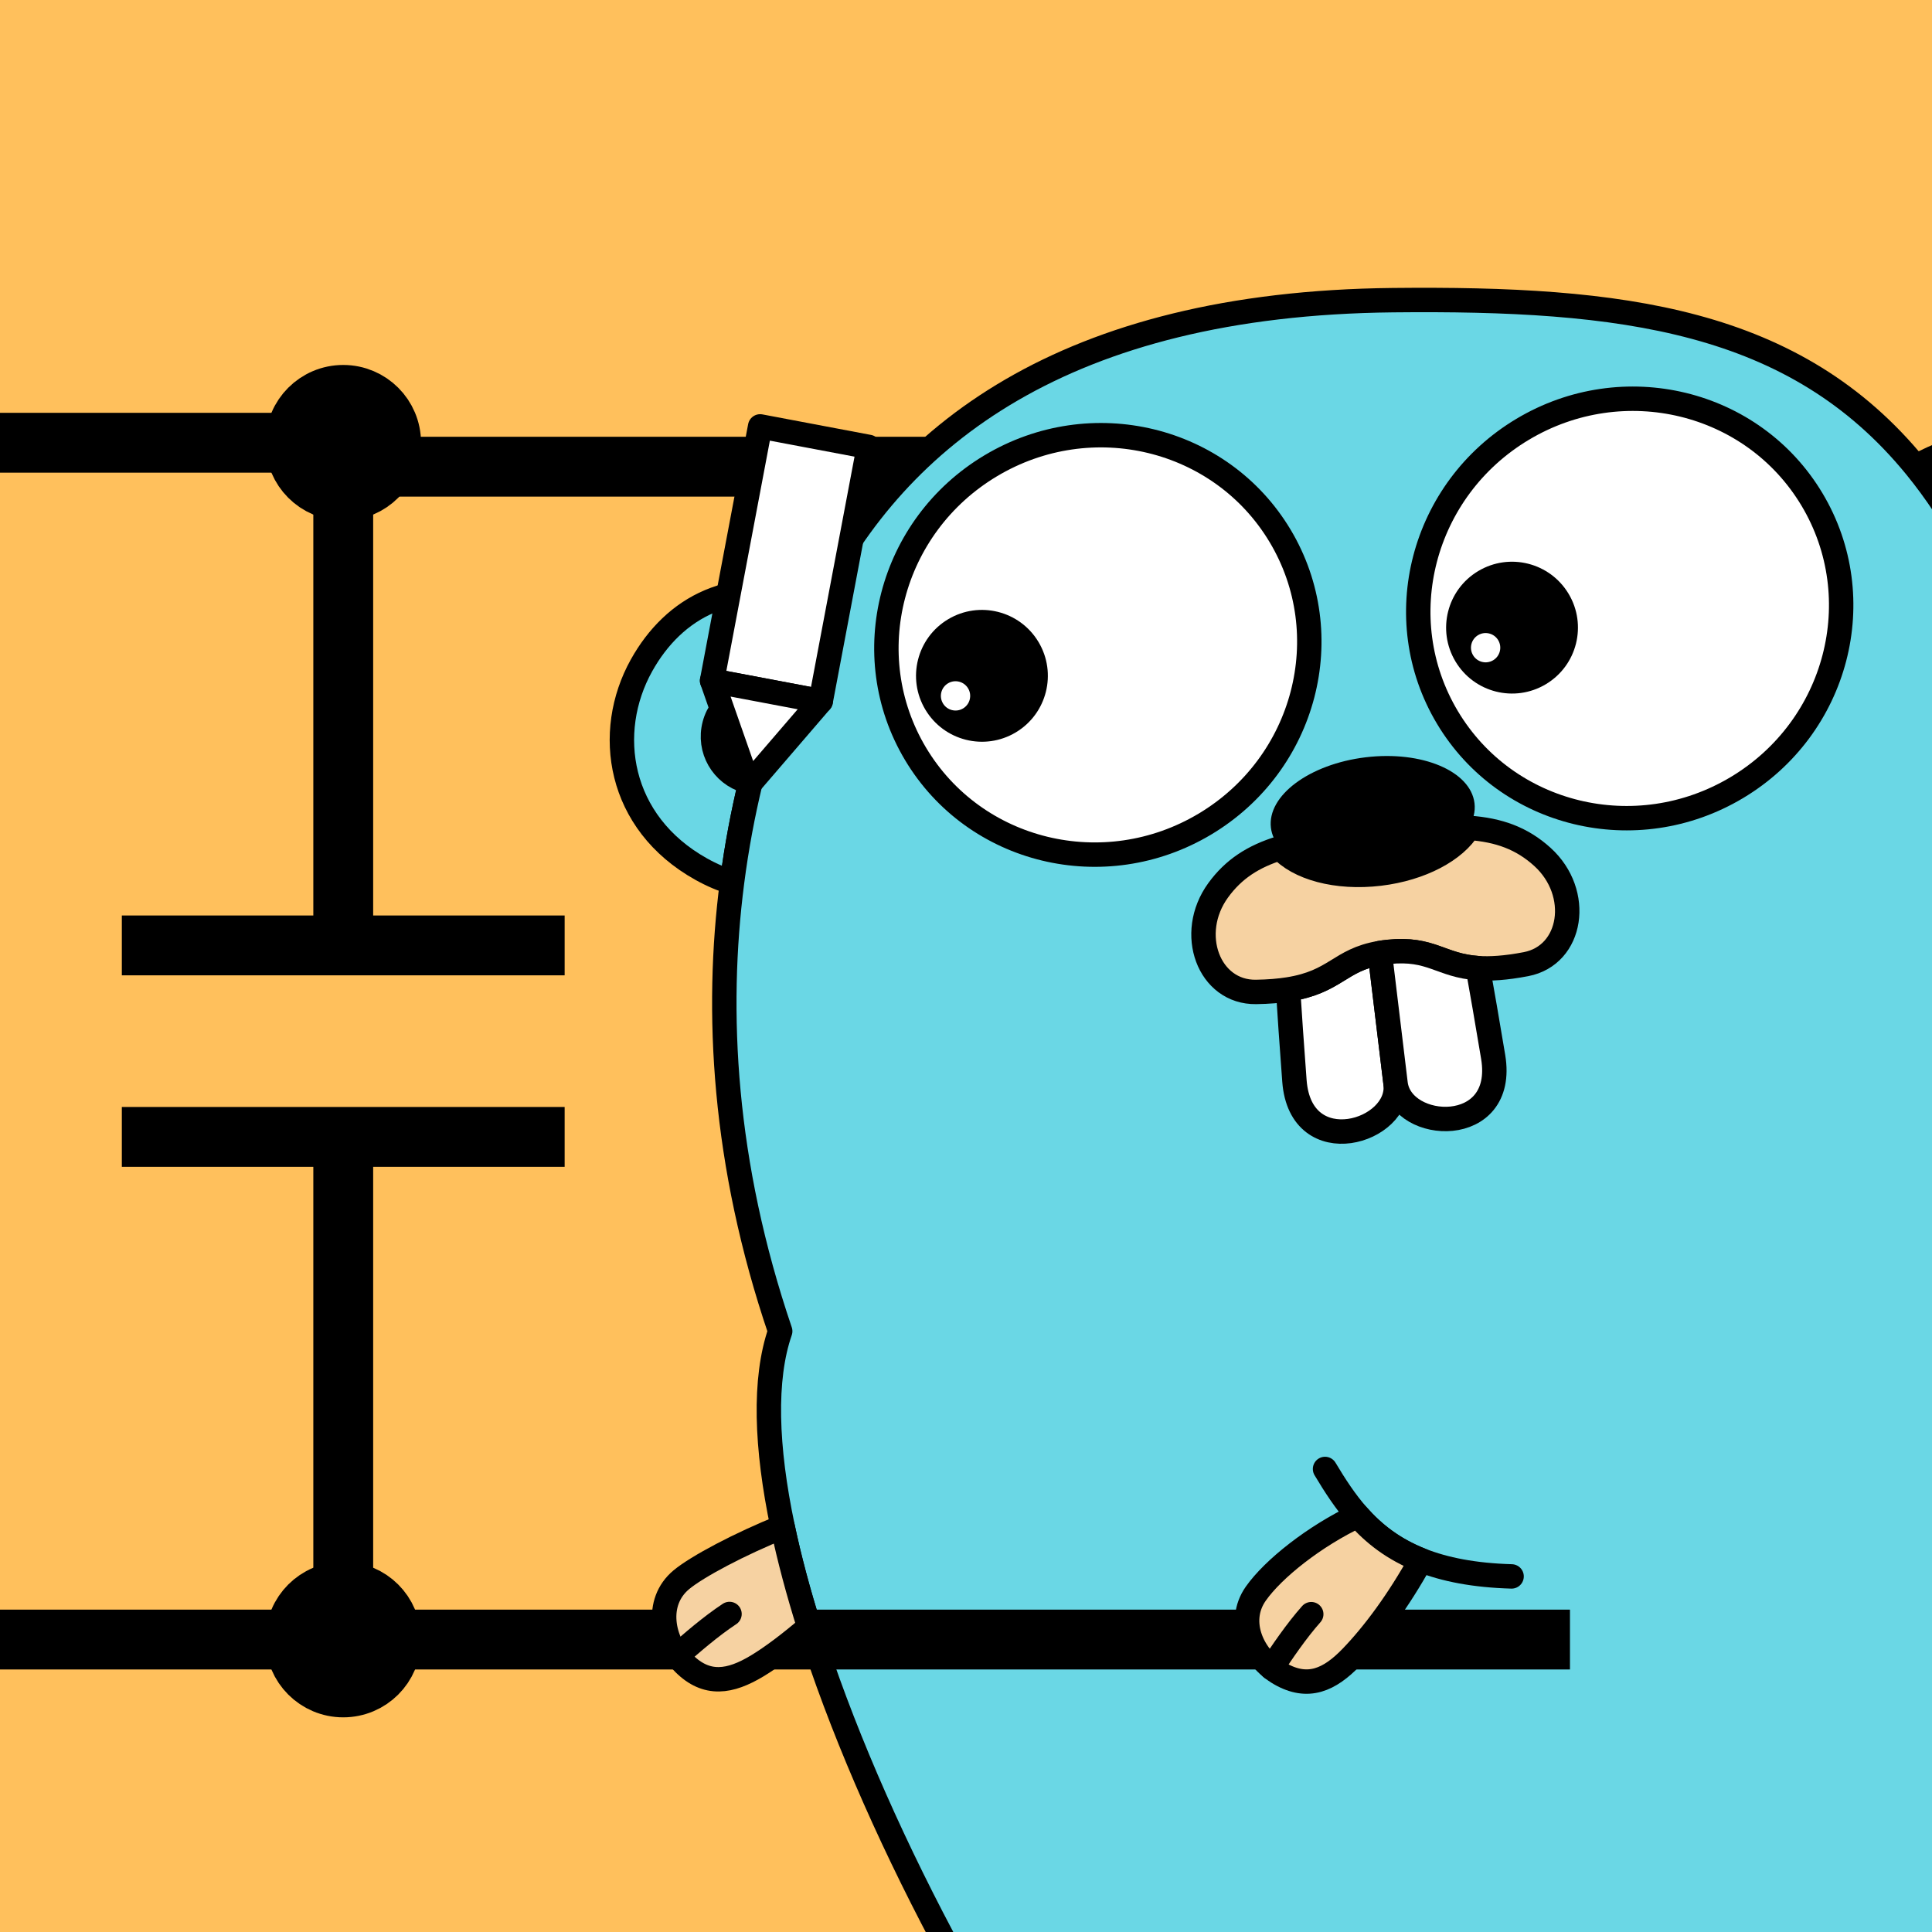
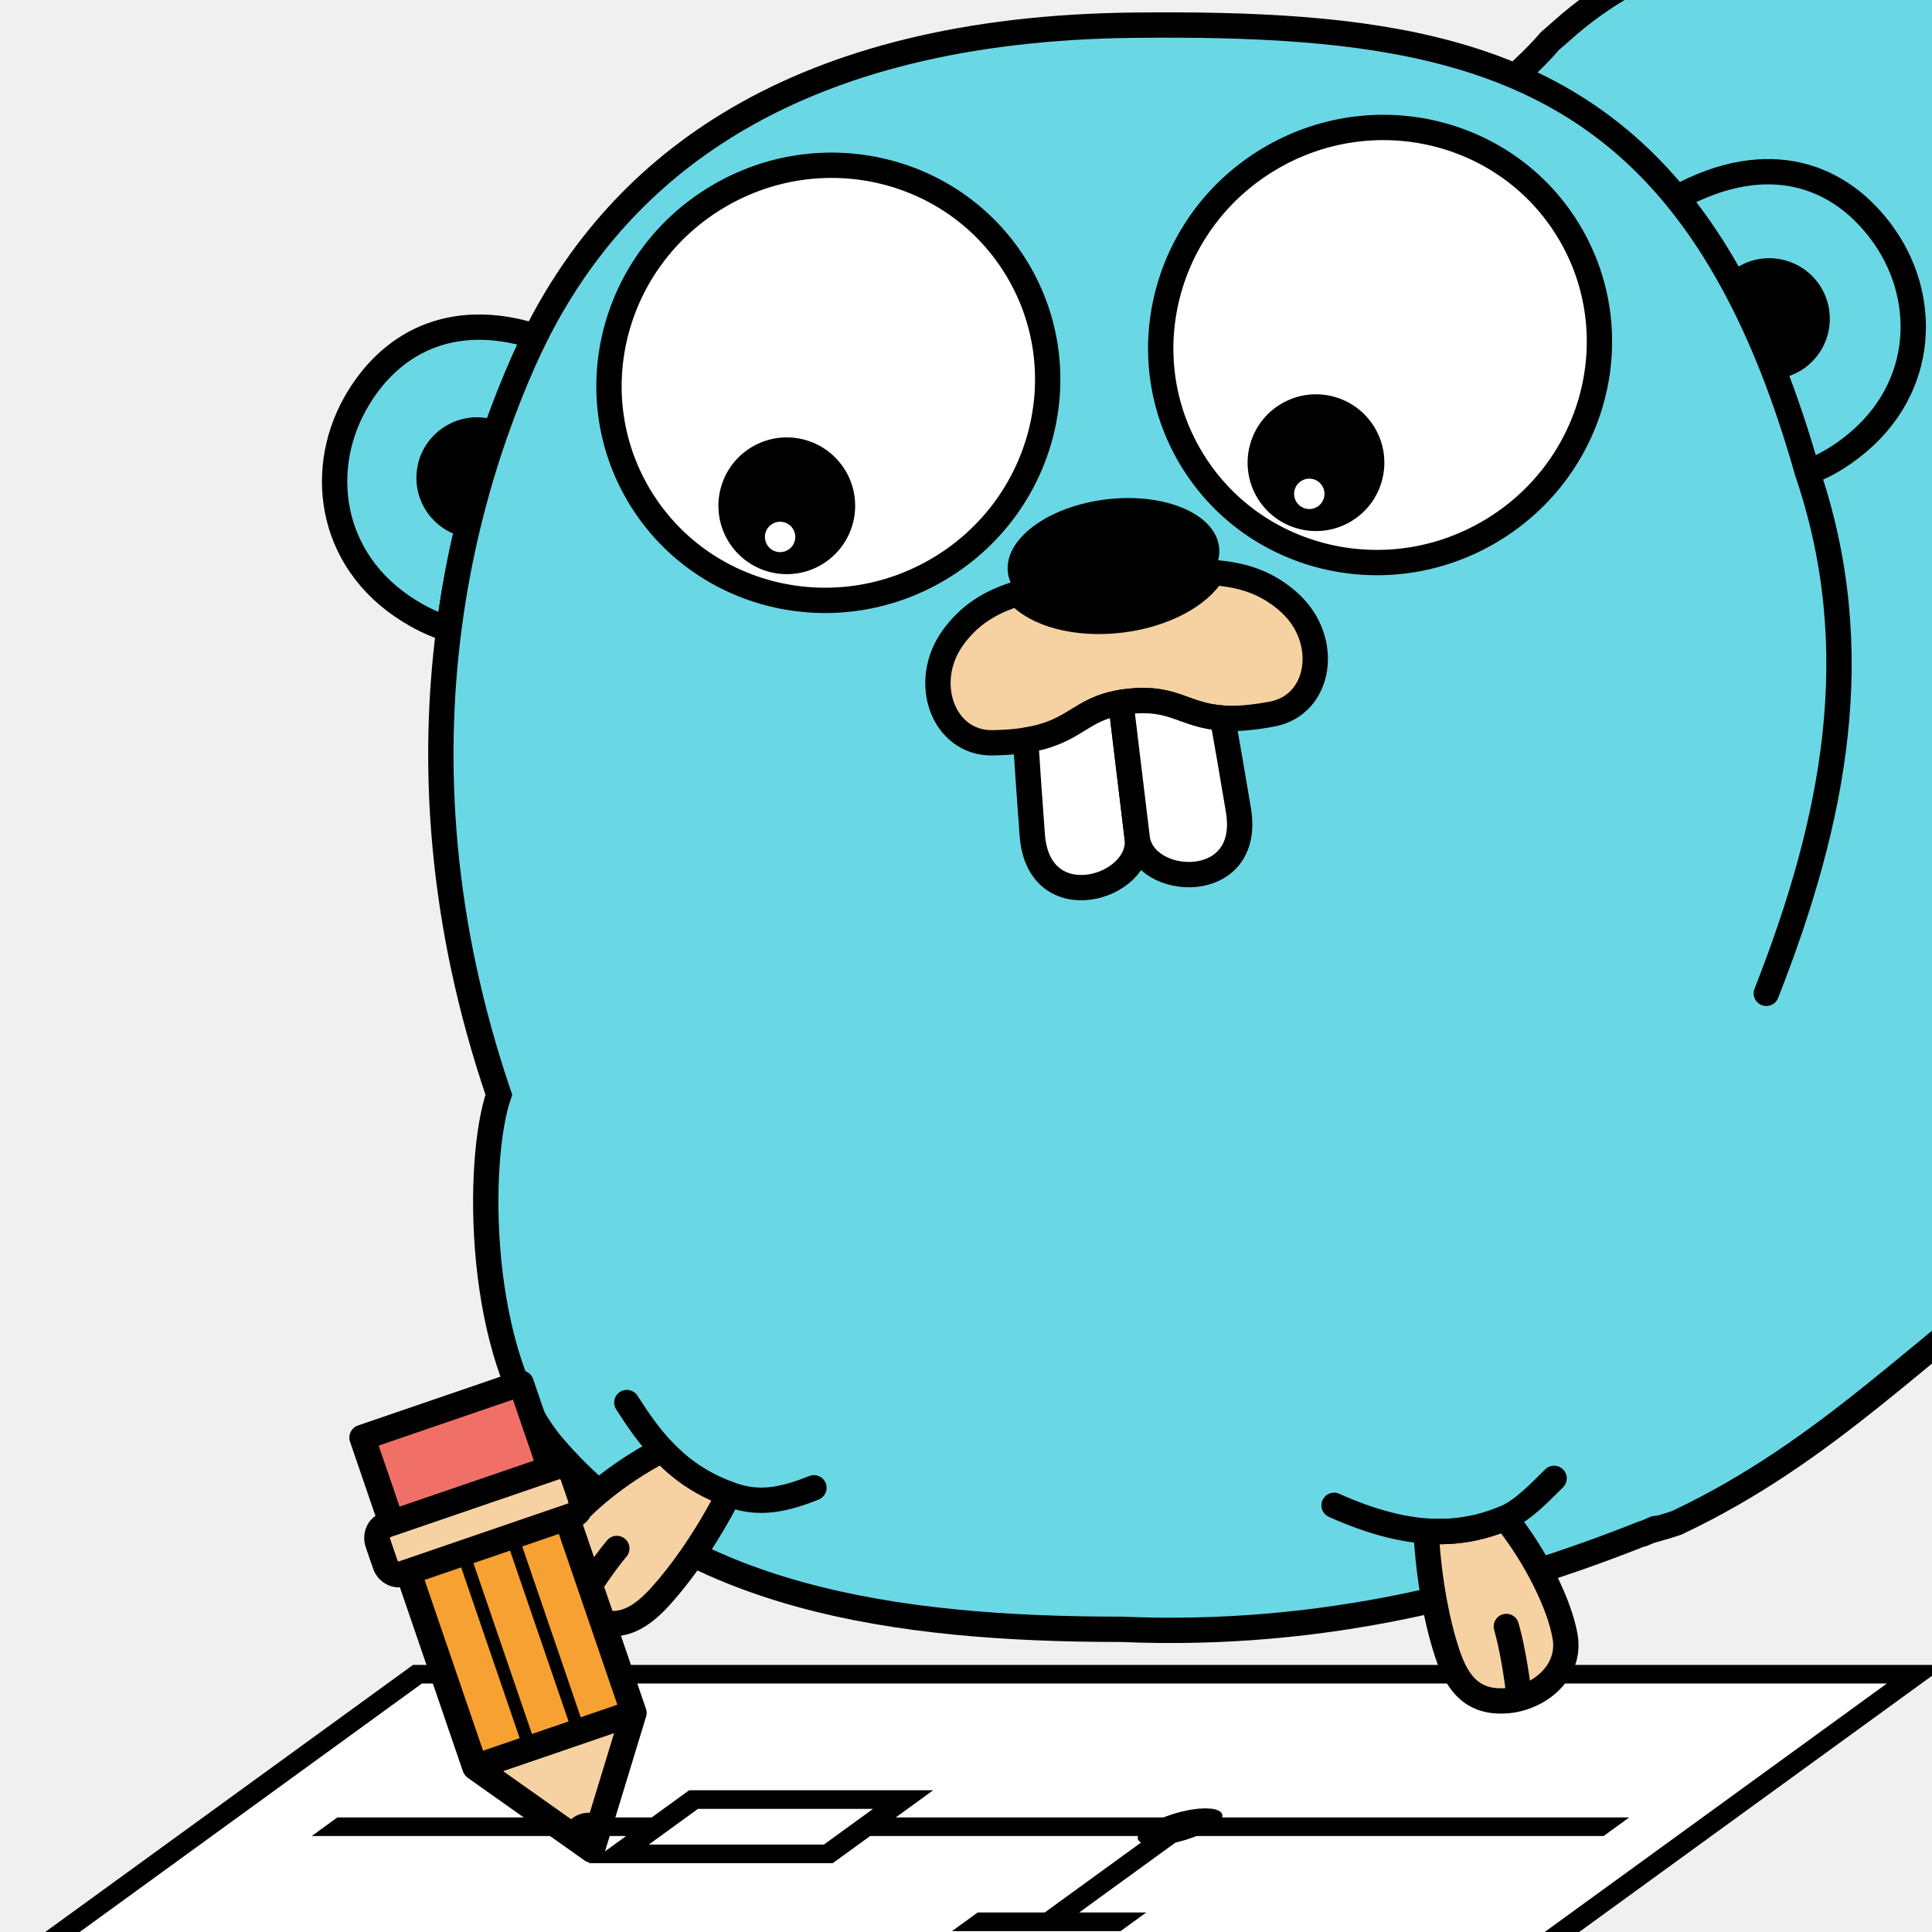
- <svg xmlns="http://www.w3.org/2000/svg" version="1.1" id="レイヤー_1" x="0px" y="0px" width="474.855" height="474.855" viewBox="0 0 474.855 474.855" enable-background="new 0 0 458.712 604.994" xml:space="preserve">
+ <svg xmlns="http://www.w3.org/2000/svg" version="1.1" id="レイヤー_1" x="0px" y="0px" width="457.751" height="457.751" viewBox="0 0 457.751 457.751" enable-background="new 0 0 458.712 604.994" xml:space="preserve">
  <defs id="defs22">
    <filter style="color-interpolation-filters:sRGB" id="filter89" x="-0.042" y="-0.032" width="1.084" height="1.078">
      <feFlood result="flood" in="SourceGraphic" flood-opacity="0.498" flood-color="rgb(0,0,0)" id="feFlood88" />
      <feGaussianBlur result="blur" in="SourceGraphic" stdDeviation="6.652" id="feGaussianBlur88" />
      <feOffset result="offset" in="blur" dx="0" dy="9.013" id="feOffset88" />
      <feComposite result="comp1" operator="in" in="flood" in2="offset" id="feComposite88" />
      <feComposite result="comp2" operator="over" in="SourceGraphic" in2="comp1" id="feComposite89" />
    </filter>
-     <clipPath clipPathUnits="userSpaceOnUse" id="clipPath116">
-       <rect style="fill:#ffc05c;fill-opacity:0.573;fill-rule:nonzero;stroke:#000000;stroke-width:6;stroke-linecap:round;stroke-linejoin:round;stroke-dasharray:none;stroke-opacity:1" id="rect117" width="474.855" height="474.855" x="827.371" y="200.051" />
+     <style id="style1">.cls-1{fill:#ffffff;}</style>
+     <clipPath clipPathUnits="userSpaceOnUse" id="clipPath9">
+       <rect style="opacity:0.532;fill:#000000;fill-opacity:1;stroke-width:6;stroke-linecap:square;paint-order:markers fill stroke" id="rect10" width="457.751" height="457.751" x="93.71" y="100.917" />
    </clipPath>
  </defs>
-   <g id="g114" clip-path="url(#clipPath116)" transform="translate(-827.3709,-200.0514)">
-     <rect style="fill:#ffc05c;fill-opacity:1;stroke:#000000;stroke-width:7.558;stroke-dasharray:none;stroke-opacity:1" id="rect70" width="1133.803" height="586.964" x="204.213" y="159.533" />
-     <path d="M 911.735,314.758 H 1205.889" style="fill:none;stroke:#000000;stroke-width:14.708;stroke-linecap:square" id="path5-3" />
-     <g id="g22" transform="matrix(-0.8582624,0.5132111,0.5132111,0.8582624,1264.716,179.5375)">
-       <path fill="#ffffff" stroke="#000000" stroke-width="6" stroke-linecap="round" stroke-linejoin="round" stroke-miterlimit="10" d="m 451.762,472.396 c -8.434,-9.021 -20.476,-14.647 -33.413,-15.726 -4.126,10.828 -9.124,19.561 -14.866,26.967 11.273,1.652 18.73,6.738 27.623,12.456 13.666,8.785 33.01,-10.481 20.656,-23.697 z" id="path2" style="fill:#f6d2a2;fill-opacity:1" />
-       <path fill="#ffffff" stroke="#000000" stroke-width="6" stroke-linecap="round" stroke-linejoin="round" stroke-miterlimit="10" d="m 171.953,586.341 c -0.258,20.1 29.262,20.428 35.16,3.369 3.471,-10.039 6.272,-18.821 13.216,-27.204 -12.122,-0.898 -24.108,-3.423 -35.536,-8.071 -7.801,10.009 -12.696,20.644 -12.84,31.906 z" id="path3" style="fill:#f6d2a2;fill-opacity:1" />
-       <path fill="#d0b698" stroke="#000000" stroke-width="6" stroke-linecap="round" stroke-linejoin="round" stroke-miterlimit="10" d="m 37.701,180.366 c -6.229,0.655 -11.809,-3.871 -12.465,-10.108 -0.656,-6.238 3.862,-11.825 10.091,-12.479 1.456,-0.153 2.872,-0.013 4.203,0.355 -0.407,-8.924 -0.016,-17.19 1.119,-24.897 -24.907,0.93 -36.32,15.463 -37.555,33.129 -1.31,18.742 11.141,37.468 34.561,39.105 3.651,0.255 6.895,0.049 9.774,-0.552 -2.455,-9.115 -4.338,-17.702 -5.655,-25.792 -1.234,0.647 -2.604,1.085 -4.073,1.239 z" id="path4" style="fill:#6ad7e5;fill-opacity:1" />
-       <path d="m 35.327,157.778 c -6.229,0.655 -10.747,6.242 -10.091,12.479 0.656,6.237 6.237,10.763 12.465,10.108 1.469,-0.154 2.839,-0.592 4.073,-1.239 -1.204,-7.39 -1.942,-14.372 -2.244,-20.994 -1.331,-0.367 -2.747,-0.507 -4.203,-0.354 z" id="path5" />
-       <path fill="#d0b698" stroke="#000000" stroke-width="6" stroke-linecap="round" stroke-linejoin="round" stroke-miterlimit="10" d="m 309.592,37.468 c 0.511,-0.68 1.096,-1.317 1.774,-1.887 4.798,-4.025 11.957,-3.395 15.987,1.41 3.967,4.729 3.42,11.73 -1.172,15.788 5.61,5.714 11.18,11.979 16.583,18.841 1.701,-1.844 3.317,-4.046 4.827,-6.66 11.736,-20.332 3.176,-41.127 -13.096,-50.521 -14.119,-8.151 -30.859,-7.664 -44.898,8.169 1.848,1.18 3.665,2.401 5.448,3.66 4.725,3.335 9.604,7.07 14.547,11.2 z" id="path6" style="fill:#6ad7e5;fill-opacity:1" />
-       <path d="m 327.354,36.992 c -4.03,-4.805 -11.189,-5.436 -15.987,-1.41 -0.679,0.57 -1.264,1.207 -1.774,1.887 5.49,4.587 11.059,9.677 16.59,15.312 4.591,-4.059 5.138,-11.061 1.171,-15.789 z" id="path7" />
-       <path fill="#ffffff" stroke="#000000" stroke-width="6" stroke-linecap="round" stroke-linejoin="round" stroke-miterlimit="10" d="m 127.003,523.285 c 1.946,4.361 12.639,4.612 19.787,-0.134 -3.704,-6.098 -6.562,-12.668 -8.77,-19.531 -7.613,5.026 -14.067,12.826 -11.017,19.665 z" id="path8" style="fill:#f6d2a2;fill-opacity:1" />
-       <path fill="#d0b698" stroke="#000000" stroke-width="6" stroke-linecap="round" stroke-linejoin="round" stroke-miterlimit="10" d="m 420.393,238.421 c -2.082,-8.744 -4.426,-16.952 -7.021,-24.484 -6.519,-18.921 -14.621,-33.558 -24.152,-41.551 C 380.076,129.736 362.533,96.725 342.765,71.621 337.362,64.76 331.792,58.494 326.182,52.78 320.651,47.145 315.082,42.056 309.592,37.468 304.649,33.338 299.77,29.603 295.046,26.269 293.263,25.01 291.445,23.79 289.598,22.609 251.563,-1.673 199.666,-8.565 129.895,32.186 81.269,60.587 47.481,86.803 40.648,133.236 c -1.134,7.708 -1.525,15.973 -1.119,24.897 0.302,6.622 1.041,13.604 2.244,20.994 1.317,8.089 3.201,16.676 5.655,25.792 2.433,9.035 5.425,18.587 9.033,28.736 12.141,34.149 34.259,66.99 46.802,85.997 12.709,19.258 24.75,54.917 26.631,90.017 1.416,26.414 -1.781,63.135 8.125,93.951 2.207,6.863 5.066,13.434 8.77,19.531 6.542,10.775 15.719,20.08 28.625,26.918 3.076,1.629 6.207,3.075 9.378,4.365 11.428,4.648 23.415,7.173 35.536,8.071 50.471,3.739 103.228,-20.578 127.21,-35.837 22.083,-14.049 41.403,-24.279 55.943,-43.031 5.742,-7.406 10.74,-16.139 14.866,-26.967 4.834,-12.688 8.474,-28.246 10.716,-47.902 6.42,-56.267 2.939,-121.584 -8.67,-170.347 z" id="path9" style="fill:#6ad7e5;fill-opacity:1" />
-       <ellipse fill="#ffffff" stroke="#000000" stroke-width="6" stroke-linecap="round" stroke-linejoin="round" stroke-miterlimit="10" cx="235.646" cy="67.681" rx="52.2" ry="51.3" id="ellipse9" />
-       <ellipse fill="#ffffff" stroke="#000000" stroke-width="6" stroke-linecap="round" stroke-linejoin="round" stroke-miterlimit="10" cx="118.851" cy="127.081" rx="52.2" ry="51.3" id="ellipse10" />
-       <circle cx="263.996" cy="59.581" r="16.2" id="circle10" />
-       <circle fill="#ffffff" cx="272.096" cy="60.481" r="3.6" id="circle11" />
-       <circle cx="146.095" cy="116.281" r="16.2" id="circle12" />
-       <circle fill="#ffffff" cx="154.196" cy="117.181" r="3.6" id="circle13" />
-       <path fill="#ffffff" stroke="#000000" stroke-width="6" stroke-linecap="round" stroke-linejoin="round" stroke-miterlimit="10" d="m 238.975,164.35 c -11.064,4.464 -14.537,0.238 -23.943,3.898 3.159,7.096 9.556,21.463 13.135,29.504 4.881,10.962 30.008,4.701 21.009,-13.295 -4.086,-8.173 -7.59,-15.04 -10.201,-20.107 z" id="path14" />
-       <path fill="none" stroke="#000000" stroke-width="6" stroke-linecap="round" stroke-linejoin="round" stroke-miterlimit="10" d="m 265.866,316.368 c 7.809,-4.978 13.256,-9.92 17.066,-14.872 4.422,-5.745 6.631,-11.503 7.715,-17.345 0.854,-4.598 1.018,-9.247 1.018,-13.982" id="path16" />
-       <path fill="#ac967b" stroke="#000000" stroke-width="6" stroke-linecap="round" stroke-linejoin="round" stroke-miterlimit="10" d="m 241.202,134.614 c -5.883,-2.508 -11.642,-2.739 -18.45,-1.058 -1.165,6.392 -7.955,13.579 -17.718,17.926 -9.39,4.181 -18.893,4.561 -24.525,1.549 -6.176,4.299 -9.948,9.01 -11.901,15.435 -3.831,12.607 6.071,24.543 16.988,20.563 4.838,-1.764 8.174,-3.511 10.656,-5.232 7.532,-5.225 7.168,-10.214 16.832,-14.72 0.68,-0.317 1.325,-0.587 1.949,-0.83 9.406,-3.66 12.879,0.566 23.943,-3.898 2.062,-0.832 4.381,-1.959 7.059,-3.503 10.066,-5.805 7.288,-21.062 -4.833,-26.232 z" id="path17" style="fill:#f6d2a2;fill-opacity:1" />
-       <path d="m 205.034,151.482 c 9.763,-4.347 16.553,-11.534 17.718,-17.926 0.352,-1.932 0.196,-3.792 -0.554,-5.479 -3.234,-7.265 -16.163,-8.566 -28.878,-2.906 -12.714,5.661 -20.399,16.141 -17.165,23.405 0.846,1.9 2.359,3.388 4.354,4.454 5.632,3.012 15.135,2.633 24.525,-1.548 z" id="path18" />
-       <path fill="none" stroke="#000000" stroke-width="6" stroke-linecap="round" stroke-linejoin="round" stroke-miterlimit="10" d="m 450.958,492.011 c -1.538,-4.26 -5.707,-12.555 -14.208,-16.149" id="path20" />
-       <path fill="none" stroke="#000000" stroke-width="6" stroke-linecap="round" stroke-linejoin="round" stroke-miterlimit="10" d="m 186.405,600.925 c -1.581,-4.777 -3.198,-13.379 0.462,-23.578" id="path21" />
-       <path fill="#ffffff" stroke="#000000" stroke-width="6" stroke-linecap="round" stroke-linejoin="round" stroke-miterlimit="10" d="m 213.083,169.078 c -9.664,4.506 -9.3,9.495 -16.832,14.72 2.005,5.293 4.714,12.359 7.977,20.67 7.355,18.729 28.819,4.246 23.938,-6.716 -3.579,-8.041 -9.976,-22.408 -13.135,-29.504 -0.623,0.243 -1.268,0.513 -1.948,0.83 z" id="path13" />
-     </g>
-     <g id="g44" transform="translate(38.4376,-0.09206014)">
-       <path fill="#ffffff" stroke="#000000" stroke-width="6" stroke-linecap="round" stroke-linejoin="round" stroke-miterlimit="10" d="m 436.316,240.087 c 7.732,0.02 13.162,-2.095 15.106,-9.772 1.842,-7.273 -1.433,-16.621 -9.982,-17.971 -4.987,-0.788 -16.906,-0.177 -28.067,1.593 2.595,7.532 4.938,15.74 7.021,24.484 6.062,1.042 11.675,1.655 15.922,1.666 z" id="path23" style="fill:#f6d2a2;fill-opacity:1" />
-       <path fill="#ffffff" stroke="#000000" stroke-width="6" stroke-linecap="round" stroke-linejoin="round" stroke-miterlimit="10" d="m 451.762,472.396 c -8.434,-9.021 -20.476,-14.647 -33.413,-15.726 -4.126,10.828 -9.124,19.561 -14.866,26.967 11.273,1.652 18.73,6.738 27.623,12.456 13.666,8.785 33.01,-10.481 20.656,-23.697 z" id="path24" style="fill:#f6d2a2;fill-opacity:1" />
-       <path fill="#ffffff" stroke="#000000" stroke-width="6" stroke-linecap="round" stroke-linejoin="round" stroke-miterlimit="10" d="m 171.953,586.341 c -0.258,20.1 29.262,20.428 35.16,3.369 3.471,-10.039 6.272,-18.821 13.216,-27.204 -12.122,-0.898 -24.108,-3.423 -35.536,-8.071 -7.801,10.009 -12.696,20.644 -12.84,31.906 z" id="path25" style="fill:#f6d2a2;fill-opacity:1" />
-       <path fill="#d0b698" stroke="#000000" stroke-width="6" stroke-linecap="round" stroke-linejoin="round" stroke-miterlimit="10" d="m 37.701,180.366 c -6.229,0.655 -11.809,-3.871 -12.465,-10.108 -0.656,-6.238 3.862,-11.825 10.091,-12.479 1.456,-0.153 2.872,-0.013 4.203,0.355 -0.407,-8.924 -0.016,-17.19 1.119,-24.897 -24.907,0.93 -36.32,15.463 -37.555,33.129 -1.31,18.742 11.141,37.468 34.561,39.105 3.651,0.255 6.895,0.049 9.774,-0.552 -2.455,-9.115 -4.338,-17.702 -5.655,-25.792 -1.234,0.647 -2.604,1.085 -4.073,1.239 z" id="path26" style="fill:#6ad7e5;fill-opacity:1" />
-       <path d="m 35.327,157.778 c -6.229,0.655 -10.747,6.242 -10.091,12.479 0.656,6.237 6.237,10.763 12.465,10.108 1.469,-0.154 2.839,-0.592 4.073,-1.239 -1.204,-7.39 -1.942,-14.372 -2.244,-20.994 -1.331,-0.367 -2.747,-0.507 -4.203,-0.354 z" id="path27" />
-       <path fill="#d0b698" stroke="#000000" stroke-width="6" stroke-linecap="round" stroke-linejoin="round" stroke-miterlimit="10" d="m 309.592,37.468 c 0.511,-0.68 1.096,-1.317 1.774,-1.887 4.798,-4.025 11.957,-3.395 15.987,1.41 3.967,4.729 3.42,11.73 -1.172,15.788 5.61,5.714 11.18,11.979 16.583,18.841 1.701,-1.844 3.317,-4.046 4.827,-6.66 11.736,-20.332 3.176,-41.127 -13.096,-50.521 -14.119,-8.151 -30.859,-7.664 -44.898,8.169 1.848,1.18 3.665,2.401 5.448,3.66 4.725,3.335 9.604,7.07 14.547,11.2 z" id="path28" style="fill:#6ad7e5;fill-opacity:1" />
-       <path d="m 327.354,36.992 c -4.03,-4.805 -11.189,-5.436 -15.987,-1.41 -0.679,0.57 -1.264,1.207 -1.774,1.887 5.49,4.587 11.059,9.677 16.59,15.312 4.591,-4.059 5.138,-11.061 1.171,-15.789 z" id="path29" />
-       <path fill="#ffffff" stroke="#000000" stroke-width="6" stroke-linecap="round" stroke-linejoin="round" stroke-miterlimit="10" d="m 127.003,523.285 c 1.946,4.361 12.639,4.612 19.787,-0.134 -3.704,-6.098 -6.562,-12.668 -8.77,-19.531 -7.613,5.026 -14.067,12.826 -11.017,19.665 z" id="path30" style="fill:#f6d2a2;fill-opacity:1" />
-       <path fill="#d0b698" stroke="#000000" stroke-width="6" stroke-linecap="round" stroke-linejoin="round" stroke-miterlimit="10" d="m 420.393,238.421 c -2.082,-8.744 -4.426,-16.952 -7.021,-24.484 -6.519,-18.921 -14.621,-33.558 -24.152,-41.551 -9.144,-42.65 -26.687,-75.661 -46.455,-100.765 -5.403,-6.861 -10.973,-13.127 -16.583,-18.841 -5.531,-5.635 -11.1,-10.724 -16.59,-15.312 -4.943,-4.13 -9.822,-7.865 -14.546,-11.199 -1.783,-1.259 -3.601,-2.479 -5.448,-3.66 -38.035,-24.282 -89.932,-31.174 -159.703,9.577 -48.626,28.401 -82.414,54.617 -89.247,101.05 -1.134,7.708 -1.525,15.973 -1.119,24.897 0.302,6.622 1.041,13.604 2.244,20.994 1.317,8.089 3.201,16.676 5.655,25.792 2.433,9.035 5.425,18.587 9.033,28.736 12.141,34.149 34.259,66.99 46.802,85.997 12.709,19.258 24.75,54.917 26.631,90.017 1.416,26.414 -1.781,63.135 8.125,93.951 2.207,6.863 5.066,13.434 8.77,19.531 6.542,10.775 15.719,20.08 28.625,26.918 3.076,1.629 6.207,3.075 9.378,4.365 11.428,4.648 23.415,7.173 35.536,8.071 50.471,3.739 103.228,-20.578 127.21,-35.837 22.083,-14.049 41.403,-24.279 55.943,-43.031 5.742,-7.406 10.74,-16.139 14.866,-26.967 4.834,-12.688 8.474,-28.246 10.716,-47.902 6.42,-56.267 2.939,-121.584 -8.67,-170.347 z" id="path31" style="fill:#6ad7e5;fill-opacity:1" />
-       <ellipse fill="#ffffff" stroke="#000000" stroke-width="6" stroke-linecap="round" stroke-linejoin="round" stroke-miterlimit="10" cx="235.646" cy="67.681" rx="52.2" ry="51.3" id="ellipse31" />
-       <ellipse fill="#ffffff" stroke="#000000" stroke-width="6" stroke-linecap="round" stroke-linejoin="round" stroke-miterlimit="10" cx="118.851" cy="127.081" rx="52.2" ry="51.3" id="ellipse32" />
-       <circle cx="258.111" cy="81.945" r="16.2" id="circle32" />
-       <circle fill="#ffffff" cx="266.211" cy="82.845" r="3.6" id="circle33" />
-       <circle cx="143.152" cy="136.291" r="16.2" id="circle34" />
-       <circle fill="#ffffff" cx="151.253" cy="137.191" r="3.6" id="circle35" />
-       <path fill="#ffffff" stroke="#000000" stroke-width="6" stroke-linecap="round" stroke-linejoin="round" stroke-miterlimit="10" d="m 213.083,169.078 c -9.664,4.506 -9.3,9.495 -16.832,14.72 2.005,5.293 4.714,12.359 7.977,20.67 7.355,18.729 28.819,4.246 23.938,-6.716 -3.579,-8.041 -9.976,-22.408 -13.135,-29.504 -0.623,0.243 -1.268,0.513 -1.948,0.83 z" id="path35" />
-       <path fill="#ffffff" stroke="#000000" stroke-width="6" stroke-linecap="round" stroke-linejoin="round" stroke-miterlimit="10" d="m 238.975,164.35 c -11.064,4.464 -14.537,0.238 -23.943,3.898 3.159,7.096 9.556,21.463 13.135,29.504 4.881,10.962 30.008,4.701 21.009,-13.295 -4.086,-8.173 -7.59,-15.04 -10.201,-20.107 z" id="path36" />
-       <path fill="none" stroke="#000000" stroke-width="6" stroke-linecap="round" stroke-linejoin="round" stroke-miterlimit="10" d="m 265.866,316.368 c 7.809,-4.978 13.256,-9.92 17.066,-14.872 4.422,-5.745 6.631,-11.503 7.715,-17.345 0.854,-4.598 1.018,-9.247 1.018,-13.982" id="path38" />
-       <path fill="#ac967b" stroke="#000000" stroke-width="6" stroke-linecap="round" stroke-linejoin="round" stroke-miterlimit="10" d="m 241.202,134.614 c -5.883,-2.508 -11.642,-2.739 -18.45,-1.058 -1.165,6.392 -7.955,13.579 -17.718,17.926 -9.39,4.181 -18.893,4.561 -24.525,1.549 -6.176,4.299 -9.948,9.01 -11.901,15.435 -3.831,12.607 6.071,24.543 16.988,20.563 4.838,-1.764 8.174,-3.511 10.656,-5.232 7.532,-5.225 7.168,-10.214 16.832,-14.72 0.68,-0.317 1.325,-0.587 1.949,-0.83 9.406,-3.66 12.879,0.566 23.943,-3.898 2.062,-0.832 4.381,-1.959 7.059,-3.503 10.066,-5.805 7.288,-21.062 -4.833,-26.232 z" id="path39" style="fill:#f6d2a2;fill-opacity:1" />
-       <path d="m 205.034,151.482 c 9.763,-4.347 16.553,-11.534 17.718,-17.926 0.352,-1.932 0.196,-3.792 -0.554,-5.479 -3.234,-7.265 -16.163,-8.566 -28.878,-2.906 -12.714,5.661 -20.399,16.141 -17.165,23.405 0.846,1.9 2.359,3.388 4.354,4.454 5.632,3.012 15.135,2.633 24.525,-1.548 z" id="path40" />
-       <path fill="none" stroke="#000000" stroke-width="6" stroke-linecap="round" stroke-linejoin="round" stroke-miterlimit="10" d="m 451.858,227.863 c -4.442,-0.877 -10.908,-1.992 -16.275,-2.222" id="path41" />
-       <path fill="none" stroke="#000000" stroke-width="6" stroke-linecap="round" stroke-linejoin="round" stroke-miterlimit="10" d="m 450.958,492.011 c -1.538,-4.26 -5.707,-12.555 -14.208,-16.149" id="path42" />
-       <path fill="none" stroke="#000000" stroke-width="6" stroke-linecap="round" stroke-linejoin="round" stroke-miterlimit="10" d="m 186.405,600.925 c -1.581,-4.777 -3.198,-13.379 0.462,-23.578" id="path43" />
-     </g>
-     <g id="g45" transform="matrix(2.941544,0,0,2.941544,308.718,258.8667)" style="display:inline;stroke:#000000;stroke-opacity:1">
-       <path d="m 5,17 h 75 v 12 h 50 V 5 H 80 v 12 m 50,0 h 75" style="fill:none;stroke:#000000;stroke-width:5;stroke-linecap:square;stroke-opacity:1" id="path1-3" />
-       <path d="m 205,17 v 42 m 16,0 h -32 m 32,16 h -32 m 16,0 v 42" style="fill:none;stroke:#000000;stroke-width:5;stroke-linecap:square;stroke-opacity:1" id="path2-6" />
-       <path d="M 205,117 H 5" style="fill:none;stroke:#000000;stroke-width:5;stroke-linecap:square;stroke-opacity:1" id="path3-7" />
-       <path d="M 205,117 H 305" style="fill:none;stroke:#000000;stroke-width:5;stroke-linecap:square;stroke-opacity:1" id="path4-5" />
-       <circle cx="205" cy="17" r="4" fill="#ffffff" stroke="#000000" stroke-width="5" id="circle5" style="fill:none;stroke:#000000;stroke-opacity:1" />
-       <circle cx="205" cy="117" r="4" fill="#ffffff" stroke="#000000" stroke-width="5" id="circle6" style="fill:none;stroke:#000000;stroke-opacity:1" />
-     </g>
-     <g id="g48" transform="matrix(-0.8582624,0.5132111,0.5132111,0.8582624,1264.716,179.5375)">
-       <path fill="#ffffff" stroke="#000000" stroke-width="6" stroke-linecap="round" stroke-linejoin="round" stroke-miterlimit="10" d="m 436.316,240.087 c 7.732,0.02 13.162,-2.095 15.106,-9.772 1.842,-7.273 -1.433,-16.621 -9.982,-17.971 -4.987,-0.788 -16.906,-0.177 -28.067,1.593 2.595,7.532 4.938,15.74 7.021,24.484 6.062,1.042 11.675,1.655 15.922,1.666 z" id="path1" style="fill:#f6d2a2;fill-opacity:1" />
-       <path fill="#ffffff" stroke="#000000" stroke-width="6" stroke-linecap="round" stroke-linejoin="round" stroke-miterlimit="10" d="m 321.989,287.733 c -6.821,-3.034 -19.595,-4.724 -31.342,-3.582 -1.084,5.841 -3.293,11.6 -7.715,17.345 9.811,5.708 19.227,9.624 26.928,11.71 7.463,2.02 13.256,1.383 17.121,-5.529 3.662,-6.549 2.918,-16.427 -4.992,-19.944 z" id="path15" style="fill:#f6d2a2;fill-opacity:1" />
-       <path fill="none" stroke="#000000" stroke-width="6" stroke-linecap="round" stroke-linejoin="round" stroke-miterlimit="10" d="m 451.858,227.863 c -4.442,-0.877 -10.908,-1.992 -16.275,-2.222" id="path19" />
-       <path fill="none" stroke="#000000" stroke-width="6" stroke-linecap="round" stroke-linejoin="round" stroke-miterlimit="10" d="m 328.036,305.421 c -4.063,-1.998 -10.02,-4.748 -15.145,-6.359" id="path22" />
-     </g>
-     <g id="g49" transform="translate(38.44035,-237.34)">
-       <path fill="#ffffff" stroke="#000000" stroke-width="6" stroke-linecap="round" stroke-linejoin="round" stroke-miterlimit="10" d="m 321.989,287.733 c -6.821,-3.034 -19.595,-4.724 -31.342,-3.582 -1.084,5.841 -3.293,11.6 -7.715,17.345 9.811,5.708 19.227,9.624 26.928,11.71 7.463,2.02 13.256,1.383 17.121,-5.529 3.662,-6.549 2.918,-16.427 -4.992,-19.944 z" id="path37" style="fill:#f6d2a2;fill-opacity:1" transform="translate(-0.00275105,237.2479)" />
-       <path fill="none" stroke="#000000" stroke-width="6" stroke-linecap="round" stroke-linejoin="round" stroke-miterlimit="10" d="m 328.036,305.421 c -4.063,-1.998 -10.02,-4.748 -15.145,-6.359" id="path44" transform="translate(-0.00275105,237.2479)" />
-     </g>
-     <path style="fill:none;fill-opacity:1;stroke:#000000;stroke-width:6;stroke-linecap:round;stroke-linejoin:round;stroke-dasharray:none;stroke-opacity:1" d="m 14.644,675.027 c 0,0 3.784,-111.127 125.73,-194.302" id="path95" />
-     <path style="fill:none;fill-opacity:1;stroke:#000000;stroke-width:6;stroke-linecap:round;stroke-linejoin:round;stroke-dasharray:none;stroke-opacity:1" d="m 8.315,506.046 c 0,0 29.29,-70.966 123.837,-133.355" id="path99" />
-     <path style="fill:none;fill-opacity:1;stroke:#000000;stroke-width:6;stroke-linecap:round;stroke-linejoin:round;stroke-dasharray:none;stroke-opacity:1" d="m 3,590.27 c 0,0 44.827,-112.669 144.28,-169.334" id="path97" />
-     <g id="g103" transform="rotate(24.71105,377.0144,266.4235)">
-       <rect style="fill:#ffffff;fill-opacity:1;stroke:#000000;stroke-width:6;stroke-linecap:round;stroke-linejoin:round;stroke-dasharray:none;stroke-opacity:1" id="rect102" width="27.176" height="63.603" x="-125.291" y="-507.979" transform="rotate(124.4858)" />
-       <path style="fill:#ffffff;fill-opacity:1;stroke:#000000;stroke-width:6;stroke-linecap:round;stroke-linejoin:round;stroke-dasharray:none;stroke-opacity:1" d="m 501.356,208.871 -11.706,-24.526 -15.387,22.4 z" id="path103" />
-     </g>
-     <g id="g101" transform="rotate(66.21682,615.1843,691.9898)">
-       <rect style="fill:#ffffff;fill-opacity:1;stroke:#000000;stroke-width:6;stroke-linecap:round;stroke-linejoin:round;stroke-dasharray:none;stroke-opacity:1" id="rect99" width="27.176" height="63.603" x="-125.291" y="-507.979" transform="rotate(124.4858)" />
-       <path style="fill:#ffffff;fill-opacity:1;stroke:#000000;stroke-width:6;stroke-linecap:round;stroke-linejoin:round;stroke-dasharray:none;stroke-opacity:1" d="m 501.356,208.871 -11.706,-24.526 -15.387,22.4 z" id="path102" />
+   <g id="g7" clip-path="url(#clipPath9)" transform="translate(-93.70998,-100.9173)">
+     <g id="g6" transform="translate(25.61332,34.13512)">
+       <g id="g5" transform="matrix(0.7547831,0,-0.5613945,0.4076602,533.8884,436.4918)" style="stroke-width:1.803">
+         <rect style="fill:#ffffff;fill-opacity:1;stroke:#000000;stroke-width:10.817;stroke-dasharray:none;stroke-opacity:1" id="rect4" width="470.692" height="284.796" x="-436.881" y="66.152" />
+         <g id="g1" transform="matrix(1.315689,0,0,1.315689,-439.4401,125.8363)" style="stroke-width:8.221;stroke-dasharray:none;paint-order:markers fill stroke">
+           <path d="m 34,22 h 75 v 12 h 50 V 10 h -50 v 12 m 50,0 h 75" style="fill:none;stroke:#000000;stroke-width:8.221;stroke-linecap:square;stroke-dasharray:none;paint-order:markers fill stroke" id="path1" />
+           <path d="m 234,22 v 42 m 16,0 h -32 m 32,16 h -32 m 16,0 v 42" style="fill:none;stroke:#000000;stroke-width:8.221;stroke-linecap:square;stroke-dasharray:none;paint-order:markers fill stroke" id="path2" />
+           <path d="m 234,122 h -50 q 0,12 -12,12 -12,0 -12,-12 0,12 -12,12 -12,0 -12,-12 0,12 -12,12 -12,0 -12,-12 0,12 -12,12 -12,0 -12,-12 H 34" style="fill:none;stroke:#000000;stroke-width:8.221;stroke-linecap:square;stroke-dasharray:none;paint-order:markers fill stroke" id="path3" />
+           <path d="M 234,122 H 334" style="fill:none;stroke:#000000;stroke-width:8.221;stroke-linecap:square;stroke-dasharray:none;paint-order:markers fill stroke" id="path4" />
+           <path d="M 234,22 H 334" style="fill:none;stroke:#000000;stroke-width:8.221;stroke-linecap:square;stroke-dasharray:none;paint-order:markers fill stroke" id="path5" />
+           <circle cx="234" cy="22" r="4" fill="#000000" stroke="#000000" stroke-width="5" id="circle6" style="stroke-width:8.221;stroke-linecap:square;stroke-dasharray:none;paint-order:markers fill stroke" />
+           <circle cx="234" cy="122" r="4" fill="#000000" stroke="#000000" stroke-width="5" id="circle7" style="stroke-width:8.221;stroke-linecap:square;stroke-dasharray:none;paint-order:markers fill stroke" />
+         </g>
+       </g>
+       <g id="g34-8" transform="matrix(0.9900172,0.1409465,0.1409465,-0.9900172,399.2849,514.5358)" style="display:inline">
+         <path fill="#ffffff" stroke="#000000" stroke-width="6" stroke-linecap="round" stroke-linejoin="round" stroke-miterlimit="10" d="m 288.414,394.336 c -8.434,-9.021 -20.476,-14.647 -33.413,-15.726 -4.126,10.828 -9.124,19.561 -14.866,26.967 11.273,1.652 18.73,6.738 27.623,12.456 13.666,8.785 33.01,-10.481 20.656,-23.697 z" id="path12-2" style="fill:#f6d2a2;fill-opacity:1" />
+         <path fill="none" stroke="#000000" stroke-width="6" stroke-linecap="round" stroke-linejoin="round" stroke-miterlimit="10" d="m 287.61,413.951 c -1.538,-4.26 -5.707,-12.555 -14.208,-16.149" id="path32-66" />
+         <path fill="#ffffff" stroke="#000000" stroke-width="6" stroke-linecap="round" stroke-linejoin="round" stroke-miterlimit="10" d="m 8.028,504.317 c -0.258,20.1 29.262,20.428 35.16,3.369 3.471,-10.039 6.272,-18.821 13.216,-27.204 -12.122,-0.898 -24.108,-3.423 -35.536,-8.071 -7.801,10.009 -12.696,20.644 -12.84,31.906 z" id="path33-03" style="fill:#f6d2a2;fill-opacity:1" />
+         <path fill="none" stroke="#000000" stroke-width="6" stroke-linecap="round" stroke-linejoin="round" stroke-miterlimit="10" d="m 22.48,518.901 c -1.581,-4.777 -3.198,-13.379 0.462,-23.578" id="path34-8" />
+       </g>
+       <path fill="#d0b698" stroke="#000000" stroke-width="6" stroke-linecap="round" stroke-linejoin="round" stroke-miterlimit="10" d="M 885.975,403.849 C 838.3,544.198 867.561,683.796 773.151,669.253 734.572,658.518 708.792,637.647 673.048,620.339 654.64,611.689 557.905,564.825 523.345,534.159 c -13.69,-12.258 -14.972,-17.219 -18.158,-22.986 -33.159,-67.002 17.143,-142.966 78.066,-139.66 4.143,-53.354 58.954,-75.943 110.107,-70.016 4.551,0.304 10.701,1.148 11.887,1.407 12.522,2.742 23.53,6.024 35.149,13.341 0.822,0.517 -0.105,-0.068 3.123,1.909 23.413,19.526 106.048,53.331 142.456,85.695 z" id="path51-2" style="display:inline;fill:#6ad7e5;fill-opacity:1;stroke-linecap:square" transform="matrix(-0.9856601,0.1687432,0.1687432,0.9856601,1114.455,-362.5118)" />
+       <path fill="#ffffff" stroke="#000000" stroke-width="7.791" stroke-linecap="round" stroke-linejoin="round" stroke-miterlimit="10" d="m 621.675,396.523 c 0,0 0.58,-2.261 2.145,-8.746 -1.034,3.098 -1.335,11.419 -1.169,14.099 0.567,9.114 7.056,20.055 7.056,20.055 l -4.26,-7.754 c -2.569,-4.675 -9.358,0.297 -14.595,2.849 -8.136,4.156 -16.763,3.164 -25.636,3.082 -10.01,-0.093 -17.19,-7.072 -12.13,-12.458 5.881,-6.26 22.455,-2.359 29.952,-5.939 4.275,-0.879 15.735,-8.376 18.637,-5.188 z" id="path50-7" style="display:inline;fill:#f6d2a2;fill-opacity:1;stroke-width:6;stroke-dasharray:none" transform="matrix(-0.9856601,0.1687432,0.1687432,0.9856601,1114.455,-362.5118)" />
+       <g id="g66-6" transform="matrix(-0.9856601,0.1687432,0.1687432,0.9856601,1114.455,-362.5118)" style="display:inline">
+ 	
+ 		
+ 	
+ 		
+ 	
+ 		
+ 	
+ 		
+ 	
+ 	
+ 		
+ 	
+ 	
+ 		
+ 	
+ 		
+ 	
+ 		
+ 	
+ 		
+ 	
+ 	
+ 	
+ 	
+ 	
+ 		
+ 	
+ 		
+ 	
+ 		
+ 	
+ 	
+ 		
+ 	
+ 	
+ 	
+ 	
+ 	
+ </g>
+       <g id="g34-2" style="display:none" transform="matrix(-0.8582624,0.5132111,0.5132111,0.8582624,362.4826,70.97469)">
+         <path fill="#ffffff" stroke="#000000" stroke-width="6" stroke-linecap="round" stroke-linejoin="round" stroke-miterlimit="10" d="m 451.762,472.396 c -8.434,-9.021 -20.476,-14.647 -33.413,-15.726 -4.126,10.828 -9.124,19.561 -14.866,26.967 11.273,1.652 18.73,6.738 27.623,12.456 13.666,8.785 33.01,-10.481 20.656,-23.697 z" id="path12-8" style="fill:#f6d2a2;fill-opacity:1" />
+         <path fill="none" stroke="#000000" stroke-width="6" stroke-linecap="round" stroke-linejoin="round" stroke-miterlimit="10" d="m 450.958,492.011 c -1.538,-4.26 -5.707,-12.555 -14.208,-16.149" id="path32-6" />
+         <path fill="#ffffff" stroke="#000000" stroke-width="6" stroke-linecap="round" stroke-linejoin="round" stroke-miterlimit="10" d="m 171.953,586.341 c -0.258,20.1 29.262,20.428 35.16,3.369 3.471,-10.039 6.272,-18.821 13.216,-27.204 -12.122,-0.898 -24.108,-3.423 -35.536,-8.071 -7.801,10.009 -12.696,20.644 -12.84,31.906 z" id="path33-0" style="fill:#f6d2a2;fill-opacity:1" />
+         <path fill="none" stroke="#000000" stroke-width="6" stroke-linecap="round" stroke-linejoin="round" stroke-miterlimit="10" d="m 186.405,600.925 c -1.581,-4.777 -3.198,-13.379 0.462,-23.578" id="path34-2" />
+       </g>
+       <g id="g50-4" transform="matrix(-0.8582624,0.5132111,0.5132111,0.8582624,431.8682,-21.5394)">
+         <path fill="#d0b698" stroke="#000000" stroke-width="6" stroke-linecap="round" stroke-linejoin="round" stroke-miterlimit="10" d="m 309.592,37.468 c 0.511,-0.68 1.096,-1.317 1.774,-1.887 4.798,-4.025 11.957,-3.395 15.987,1.41 3.967,4.729 3.42,11.73 -1.172,15.788 5.61,5.714 11.18,11.979 16.583,18.841 1.701,-1.844 3.317,-4.046 4.827,-6.66 11.736,-20.332 3.176,-41.127 -13.096,-50.521 -14.119,-8.151 -30.859,-7.664 -44.898,8.169 1.848,1.18 3.665,2.401 5.448,3.66 4.725,3.335 9.604,7.07 14.547,11.2 z" id="path45-8" style="fill:#6ad7e5;fill-opacity:1" />
+         <path d="m 327.354,36.992 c -4.03,-4.805 -11.189,-5.436 -15.987,-1.41 -0.679,0.57 -1.264,1.207 -1.774,1.887 5.49,4.587 11.059,9.677 16.59,15.312 4.591,-4.059 5.138,-11.061 1.171,-15.789 z" id="path46-6" />
+         <path fill="#d0b698" stroke="#000000" stroke-width="6" stroke-linecap="round" stroke-linejoin="round" stroke-miterlimit="10" d="m 37.701,180.366 c -6.229,0.655 -11.809,-3.871 -12.465,-10.108 -0.656,-6.238 3.862,-11.825 10.091,-12.479 1.456,-0.153 2.872,-0.013 4.203,0.355 -0.407,-8.924 -0.016,-17.19 1.119,-24.897 -24.907,0.93 -36.32,15.463 -37.555,33.129 -1.31,18.742 11.141,37.468 34.561,39.105 3.651,0.255 6.895,0.049 9.774,-0.552 -2.455,-9.115 -4.338,-17.702 -5.655,-25.792 -1.234,0.647 -2.604,1.085 -4.073,1.239 z" id="path47-5" style="fill:#6ad7e5;fill-opacity:1" />
+         <path d="m 35.327,157.778 c -6.229,0.655 -10.747,6.242 -10.091,12.479 0.656,6.237 6.237,10.763 12.465,10.108 1.469,-0.154 2.839,-0.592 4.073,-1.239 -1.204,-7.39 -1.942,-14.372 -2.244,-20.994 -1.331,-0.367 -2.747,-0.507 -4.203,-0.354 z" id="path48-0" />
+       </g>
+       <path fill="#ffffff" stroke="#000000" stroke-width="6" stroke-linecap="round" stroke-linejoin="round" stroke-miterlimit="10" d="m 127.003,523.285 c 1.946,4.361 12.639,4.612 19.787,-0.134 -3.704,-6.098 -6.562,-12.668 -8.77,-19.531 -7.613,5.026 -14.067,12.826 -11.017,19.665 z" id="path50-9" style="display:none;fill:#f6d2a2;fill-opacity:1" transform="matrix(-0.8582624,0.5132111,0.5132111,0.8582624,362.4826,70.97469)" />
+       <path fill="#d0b698" stroke="#000000" stroke-width="6" stroke-linecap="round" stroke-linejoin="round" stroke-miterlimit="10" d="m 102.858,356.926 c 36.408,-5.923 77.025,-17.167 117.739,-43.933 46.202,-27.627 85.457,-59.812 93.308,-106.302 4.679,-27.705 -19.234,-67.629 -31.716,-78.096 -9.144,-42.65 -26.687,-75.661 -46.455,-100.765 -5.403,-6.861 -10.973,-13.127 -16.583,-18.841 -5.531,-5.635 -11.1,-10.724 -16.59,-15.312 -4.943,-4.13 -9.822,-7.865 -14.546,-11.199 -1.783,-1.259 -3.601,-2.479 -5.448,-3.66 -38.035,-24.282 -89.932,-31.174 -159.703,9.577 -48.626,28.401 -82.414,54.617 -89.247,101.05 -1.134,7.708 -1.525,15.973 -1.119,24.897 0.302,6.622 1.041,13.604 2.244,20.994 1.317,8.089 3.201,16.676 5.655,25.792 9.32,43.555 36.846,74.072 71.721,100.963" id="path51-0" style="fill:#6ad7e5;fill-opacity:1;stroke:#000000;stroke-linecap:round;stroke-linejoin:miter;stroke-opacity:1" transform="matrix(-0.8582624,0.5132111,0.5132111,0.8582624,362.4826,70.97469)" />
+       <g id="g56-9" transform="matrix(-0.8428298,0.5381802,0.5381802,0.8428298,317.0362,14.41594)">
+         <path fill="none" stroke="#000000" stroke-width="6" stroke-linecap="round" stroke-linejoin="round" stroke-miterlimit="10" d="m 255.604,256.315 c 9.64,-1.828 13.951,-4.605 17.761,-9.557 4.422,-5.745 6.631,-11.503 7.715,-17.345 0.854,-4.598 1.018,-9.247 1.018,-13.982" id="path52-0" transform="translate(9.567118,54.73771)" />
+         <path fill="#ffffff" stroke="#000000" stroke-width="6" stroke-linecap="round" stroke-linejoin="round" stroke-miterlimit="10" d="m 321.989,287.733 c -6.821,-3.034 -19.595,-4.724 -31.342,-3.582 -1.084,5.841 -3.293,11.6 -7.715,17.345 9.811,5.708 19.227,9.624 26.928,11.71 7.463,2.02 13.256,1.383 17.121,-5.529 3.662,-6.549 2.918,-16.427 -4.992,-19.944 z" id="path55-3" style="fill:#f6d2a2;fill-opacity:1" />
+         <path fill="none" stroke="#000000" stroke-width="6" stroke-linecap="round" stroke-linejoin="round" stroke-miterlimit="10" d="m 327.415,304.382 c -4.063,-1.998 -10.02,-4.748 -15.145,-6.359" id="path56-4" />
+       </g>
+       <g id="g56-9-7" transform="rotate(56.68854,225.7796,479.5659)">
+         <path fill="#ffffff" stroke="#000000" stroke-width="6" stroke-linecap="round" stroke-linejoin="round" stroke-miterlimit="10" d="m 321.989,287.733 c -6.821,-3.034 -19.595,-4.724 -31.342,-3.582 -1.084,5.841 -3.293,11.6 -7.715,17.345 9.811,5.708 19.227,9.624 26.928,11.71 7.463,2.02 13.256,1.383 17.121,-5.529 3.662,-6.549 2.918,-16.427 -4.992,-19.944 z" id="path55-3-8" style="fill:#f6d2a2;fill-opacity:1" />
+         <path fill="none" stroke="#000000" stroke-width="6" stroke-linecap="round" stroke-linejoin="round" stroke-miterlimit="10" d="m 327.415,304.382 c -4.063,-1.998 -10.02,-4.748 -15.145,-6.359" id="path56-4-3" />
+         <path fill="none" stroke="#000000" stroke-width="6" stroke-linecap="round" stroke-linejoin="round" stroke-miterlimit="10" d="m 170.208,316.208 c -5.679,7.315 -11.104,12.281 -16.387,15.617 -6.129,3.872 -12.067,5.538 -17.984,6.077 -4.657,0.425 -10.788,-1.724 -14.657,-2.855" id="path52-0-9" transform="matrix(-0.09251375,0.9957114,0.9957114,0.09251375,-33.23951,117.6363)" />
+       </g>
+       <g id="g57-6" transform="matrix(-0.8582624,0.5132111,0.5132111,0.8582624,362.4826,70.97469)" />
+       <g id="g65-4" transform="matrix(-0.8582624,0.5132111,0.5132111,0.8582624,431.8682,-21.5394)">
+         <g id="g61-6">
+           <g id="g58-0">
+             <ellipse fill="#ffffff" stroke="#000000" stroke-width="6" stroke-linecap="round" stroke-linejoin="round" stroke-miterlimit="10" cx="235.646" cy="67.681" rx="52.2" ry="51.3" id="ellipse57-6" />
+             <circle cx="259.047" cy="87.631" r="16.2" id="circle57-6" />
+             <circle fill="#ffffff" cx="264.195" cy="93.154" r="3.6" id="circle58-1" />
+           </g>
+           <g id="g60-8">
+             <ellipse fill="#ffffff" stroke="#000000" stroke-width="6" stroke-linecap="round" stroke-linejoin="round" stroke-miterlimit="10" cx="118.851" cy="127.081" rx="52.2" ry="51.3" id="ellipse58-4" />
+             <circle cx="146.196" cy="143.216" r="16.2" id="circle59-9" />
+             <circle fill="#ffffff" cx="151.345" cy="148.74" r="3.6" id="circle60-6" />
+           </g>
+         </g>
+         <g id="g64-3">
+           <path fill="#ac967b" stroke="#000000" stroke-width="6" stroke-linecap="round" stroke-linejoin="round" stroke-miterlimit="10" d="m 241.202,134.614 c -5.883,-2.508 -11.642,-2.739 -18.45,-1.058 -1.165,6.392 -7.955,13.579 -17.718,17.926 -9.39,4.181 -18.893,4.561 -24.525,1.549 -6.176,4.299 -9.948,9.01 -11.901,15.435 -3.831,12.607 6.071,24.543 16.988,20.563 4.838,-1.764 8.174,-3.511 10.656,-5.232 7.532,-5.225 7.168,-10.214 16.832,-14.72 0.68,-0.317 1.325,-0.587 1.949,-0.83 9.406,-3.66 12.879,0.566 23.943,-3.898 2.062,-0.832 4.381,-1.959 7.059,-3.503 10.066,-5.805 7.288,-21.062 -4.833,-26.232 z" id="path61-7" style="fill:#f6d2a2;fill-opacity:1" />
+           <path d="m 205.034,151.482 c 9.763,-4.347 16.553,-11.534 17.718,-17.926 0.352,-1.932 0.196,-3.792 -0.554,-5.479 -3.234,-7.265 -16.163,-8.566 -28.878,-2.906 -12.714,5.661 -20.399,16.141 -17.165,23.405 0.846,1.9 2.359,3.388 4.354,4.454 5.632,3.012 15.135,2.633 24.525,-1.548 z" id="path62-8" />
+           <path fill="#ffffff" stroke="#000000" stroke-width="6" stroke-linecap="round" stroke-linejoin="round" stroke-miterlimit="10" d="m 238.975,164.35 c -11.064,4.464 -14.537,0.238 -23.943,3.898 3.159,7.096 9.556,21.463 13.135,29.504 4.881,10.962 30.008,4.701 21.009,-13.295 -4.086,-8.173 -7.59,-15.04 -10.201,-20.107 z" id="path63-8" />
+           <path fill="#ffffff" stroke="#000000" stroke-width="6" stroke-linecap="round" stroke-linejoin="round" stroke-miterlimit="10" d="m 213.083,169.078 c -9.664,4.506 -9.3,9.495 -16.832,14.72 2.005,5.293 4.714,12.359 7.977,20.67 7.355,18.729 28.819,4.246 23.938,-6.716 -3.579,-8.041 -9.976,-22.408 -13.135,-29.504 -0.623,0.243 -1.268,0.513 -1.948,0.83 z" id="path64-2" />
+         </g>
+       </g>
+       <g style="fill:#000000" id="g3" transform="matrix(25,5.9947396e-7,-5.9947396e-7,25,-188.1022,-8.00001)" />
+       <g id="g66-0" transform="matrix(-0.8582624,0.5132111,0.5132111,0.8582624,362.4826,70.97469)">
+ 	
+ 		
+ 	
+ 		
+ 	
+ 		
+ 	
+ 		
+ 	
+ 	
+ 		
+ 	
+ 	
+ 		
+ 	
+ 		
+ 	
+ 		
+ 	
+ 		
+ 	
+ 	
+ 	
+ 	
+ 	
+ 		
+ 	
+ 		
+ 	
+ 		
+ 	
+ 	
+ 		
+ 	
+ 	
+ 	
+ 	
+ 	
+ </g>
+       <path style="display:inline;fill:none;fill-opacity:1;stroke:#000000;stroke-width:6;stroke-linecap:round;stroke-linejoin:miter;stroke-dasharray:none;stroke-opacity:1" d="m -2009.7,1408.982 2.905,-1.268" id="path71" transform="translate(2467.062,-978.7793)" />
+       <g id="g2" transform="translate(2467.062,-978.7793)" />
+       <path d="m 425.1,640.5 87.2,120.9 87.4,-120.9" fill="#efe2c2" id="path1-6" style="display:inline;fill:#f6d2a2;fill-opacity:1;stroke:none;stroke-opacity:1" transform="matrix(0.2152703,-0.0737332,0.0737332,0.2152703,41.92463,378.9401)" />
+       <path d="M 425.1,425.6 V 640.5 H 599.7 V 425.6 h -87.3 z" fill="#f7be29" id="path2-2" style="display:inline;fill:#f6a131;fill-opacity:1;stroke:none;stroke-opacity:1" transform="matrix(0.2152703,-0.0737332,0.0737332,0.2152703,41.92463,378.9401)" />
+       <path d="m 425.1,277.8 h 174.6 v 94 H 425.1 Z" fill="#f07067" id="path3-9" style="display:inline;stroke:none;stroke-opacity:1" transform="matrix(0.2152703,-0.0737332,0.0737332,0.2152703,41.92463,378.9401)" />
+       <path d="m 619.9,410.2 c 0,8.5 -6,15.3 -13.4,15.3 h -188 c -7.4,0 -13.4,-6.9 -13.4,-15.3 v -23 c 0,-8.5 6,-15.4 13.4,-15.4 h 188 c 7.4,0 13.4,6.9 13.4,15.4 z" fill="#efe2c2" id="path4-1" style="display:inline;fill:#f6d2a2;fill-opacity:1;stroke:none;stroke-opacity:1" transform="matrix(0.2152703,-0.0737332,0.0737332,0.2152703,41.92463,378.9401)" />
+       <path d="m 613.2,359.4 v -81.6 c 0,-7.4 -6,-13.4 -13.4,-13.4 H 425.1 c -7.4,0 -13.4,6 -13.4,13.4 v 81.6 c -11.6,3.2 -20.1,14.4 -20.1,27.8 v 23 c 0,13.4 8.6,24.5 20.1,27.8 v 202.5 c 0,4.5 2.5,7.8 2.5,7.9 l 87.2,120.9 c 2.5,3.5 6.6,5.6 10.9,5.6 4.3,0 8.4,-2.1 10.9,-5.6 l 87.4,-120.9 c 0,-0.1 2.5,-2.7 2.5,-7.9 V 438 c 11.6,-3.2 20.1,-14.4 20.1,-27.8 v -23 c 0.1,-13.4 -8.5,-24.6 -20,-27.8 z m -90.5,364.7 c -3.3,-1.2 -6.7,-1.9 -10.1,-1.9 -4,0 -7.5,0.8 -10.5,2 L 451.4,653.9 H 573.5 Z M 492.3,627 V 439 h 40.3 v 188 z m -13.5,0 H 438.5 V 439 h 40.3 z m 107.5,0 H 546 V 439 h 40.3 z M 418.9,412.1 c -0.2,-0.3 -0.5,-0.9 -0.5,-1.9 v -23 c 0,-1 0.3,-1.6 0.5,-1.9 h 187 c 0.2,0.3 0.5,0.9 0.5,1.9 v 23 c 0,1 -0.3,1.6 -0.5,1.9 z m 19.7,-120.9 h 147.8 v 67.2 H 438.6 Z" fill="#211f1e" id="path5-2" style="display:inline;fill:#000000;fill-opacity:1;stroke:none;stroke-opacity:1" transform="matrix(0.2152703,-0.0737332,0.0737332,0.2152703,41.92463,378.9401)" />
+       <g id="g4" transform="matrix(0.2152703,-0.0737332,0.0737332,0.2152703,41.92463,378.9401)" />
    </g>
  </g>
</svg>
